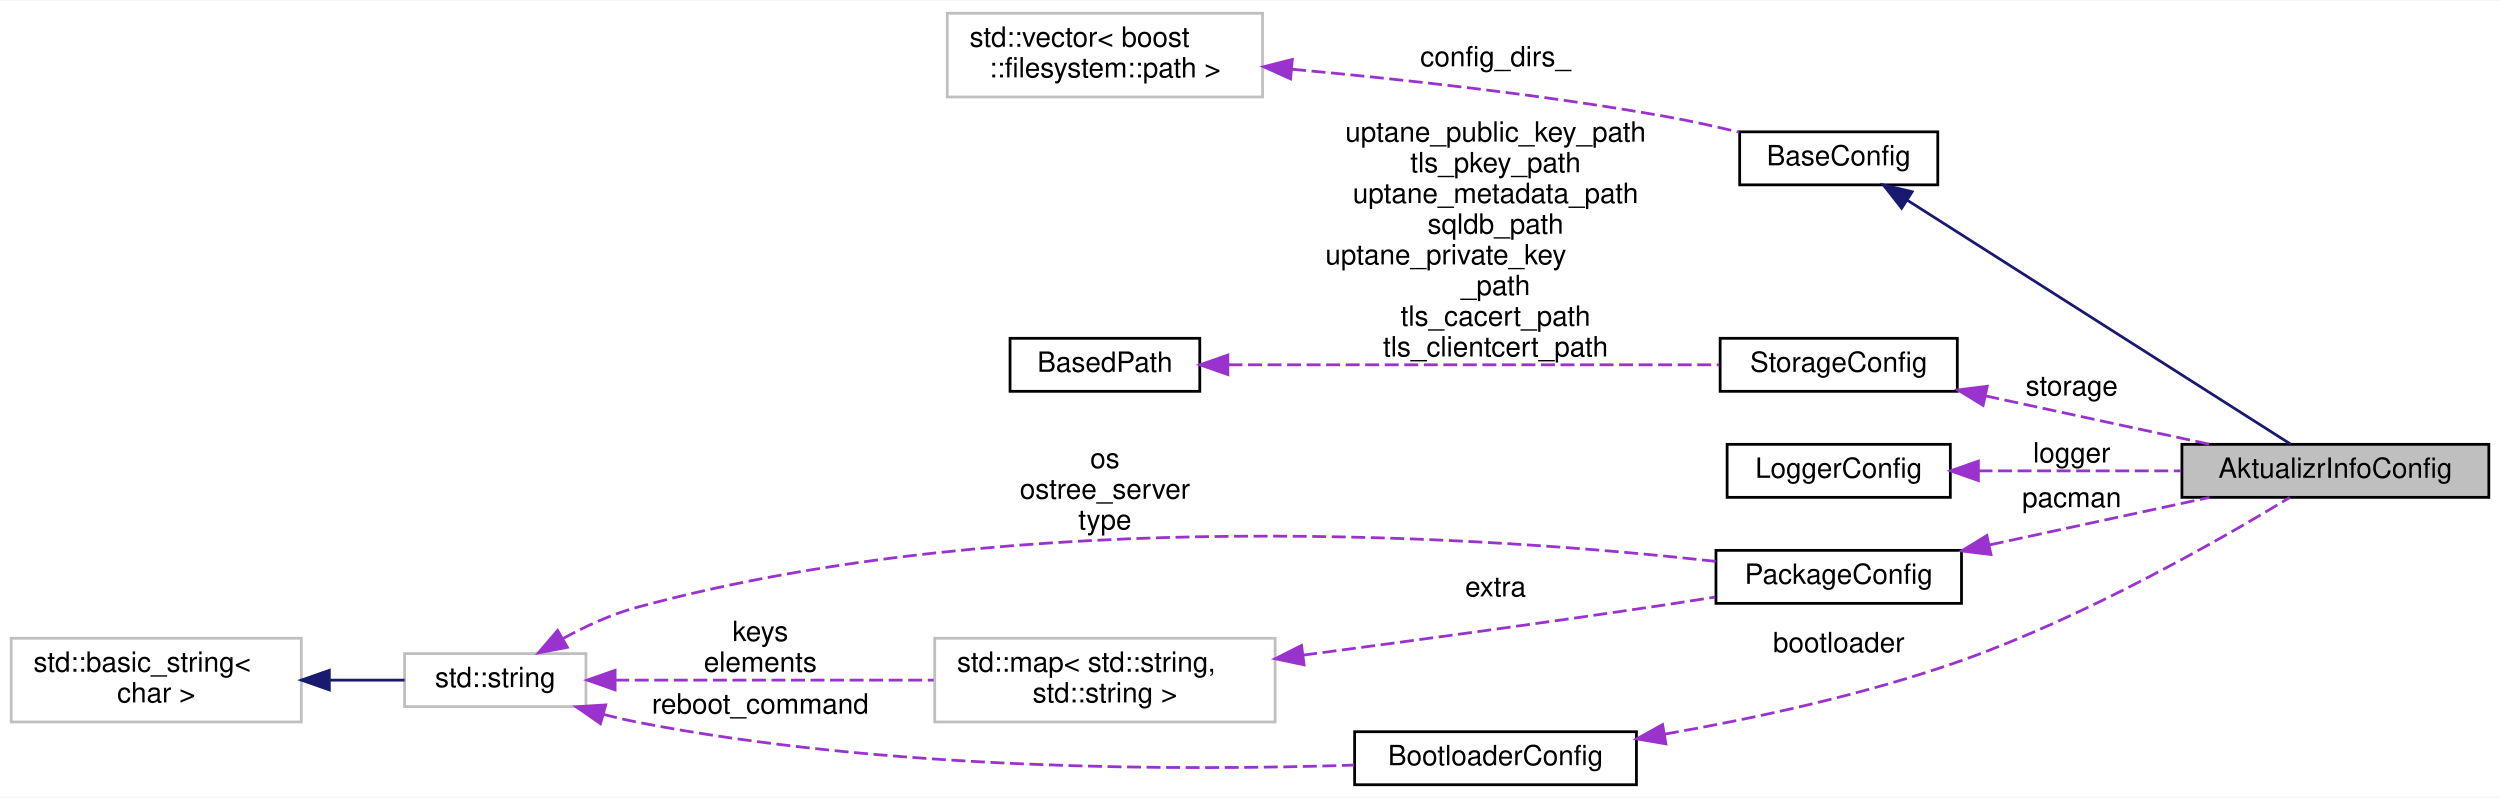
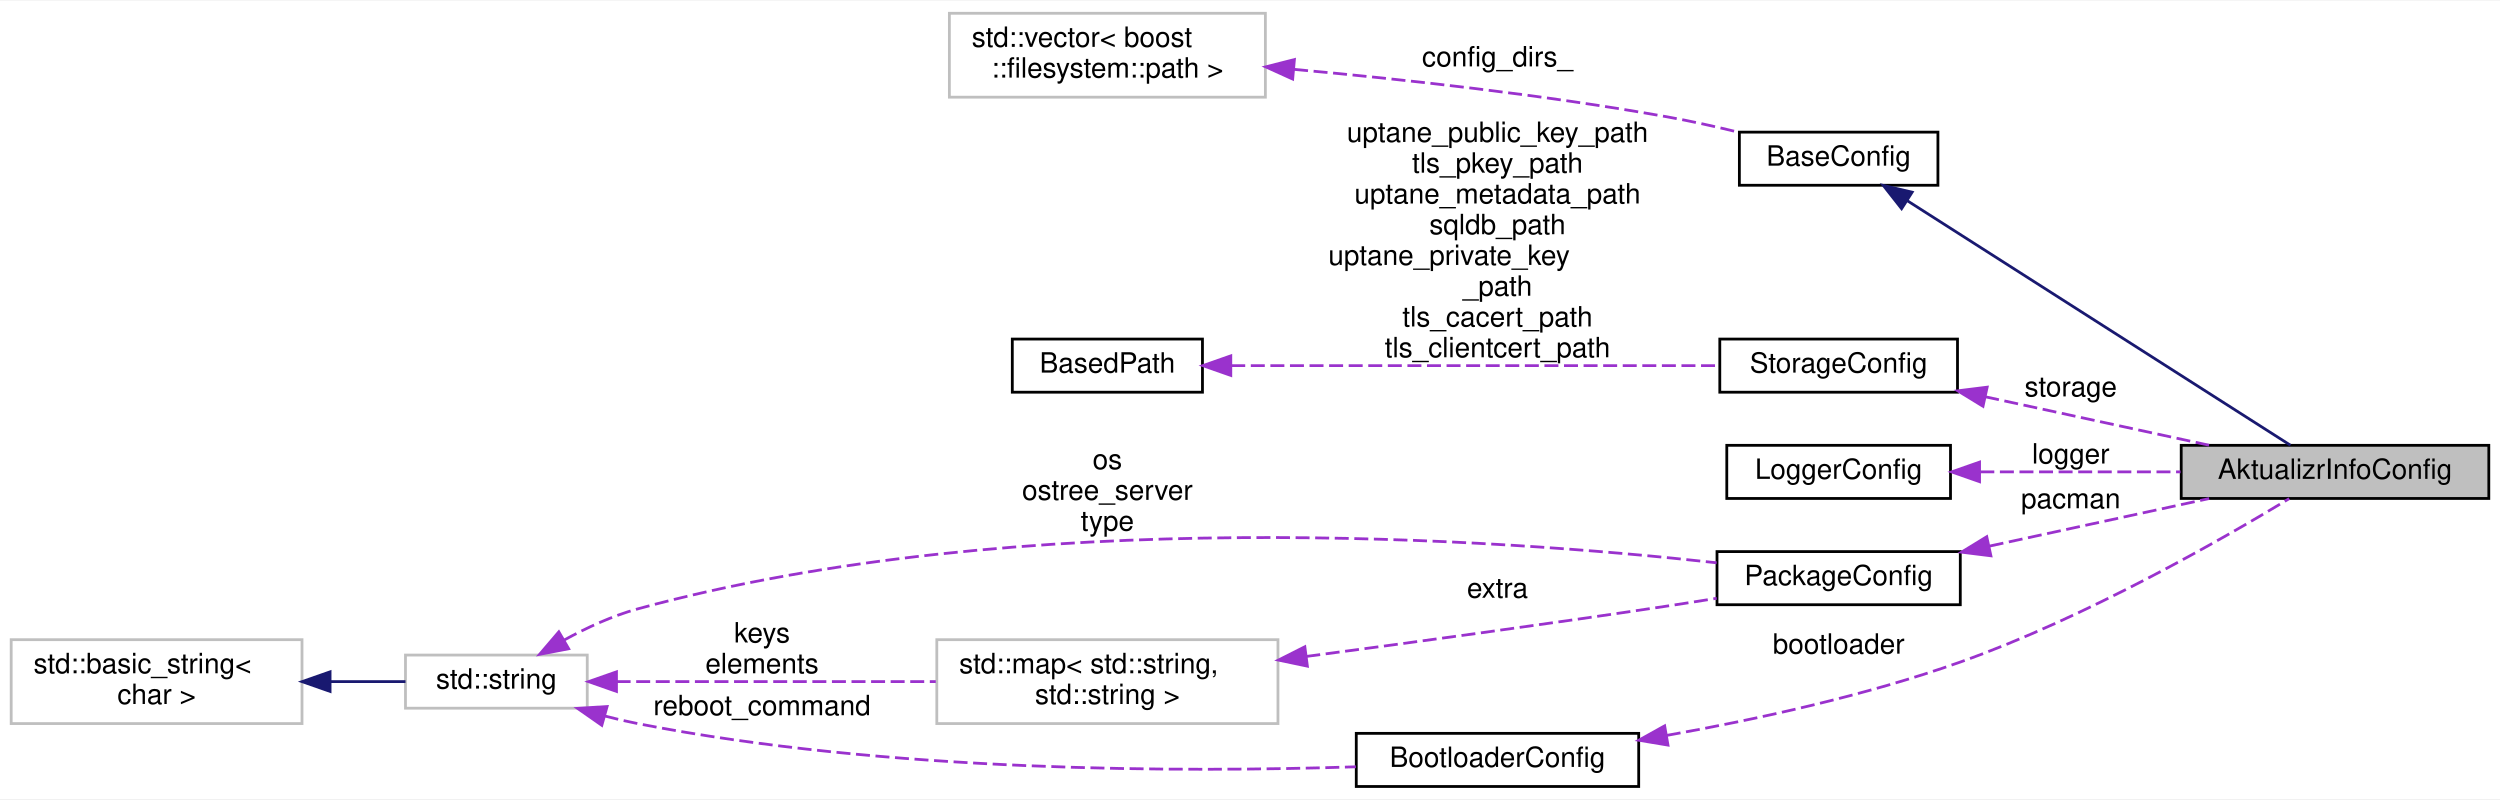
- <svg xmlns="http://www.w3.org/2000/svg" xmlns:xlink="http://www.w3.org/1999/xlink" width="896pt" height="286pt" viewBox="0.00 0.00 896.00 285.50">
+ <svg xmlns="http://www.w3.org/2000/svg" xmlns:xlink="http://www.w3.org/1999/xlink" width="894pt" height="286pt" viewBox="0.00 0.00 894.00 285.50">
  <g id="graph0" class="graph" transform="scale(1 1) rotate(0) translate(4 281.5)">
-     <polygon fill="white" stroke="transparent" points="-4,4 -4,-281.5 892,-281.5 892,4 -4,4" />
+     <polygon fill="white" stroke="transparent" points="-4,4 -4,-281.5 890,-281.5 890,4 -4,4" />
    <g id="node1" class="node">
      <g id="a_node1">
        <a xlink:title=" ">
-           <polygon fill="#bfbfbf" stroke="black" points="778,-103.5 778,-122.5 888,-122.5 888,-103.5 778,-103.5" />
-           <text text-anchor="middle" x="833" y="-110.5" font-family="Helvetica,sans-Serif" font-size="10.00">AktualizrInfoConfig</text>
+           <polygon fill="#bfbfbf" stroke="black" points="776,-103.5 776,-122.5 886,-122.5 886,-103.5 776,-103.5" />
+           <text text-anchor="middle" x="831" y="-110.5" font-family="Helvetica,sans-Serif" font-size="10.00">AktualizrInfoConfig</text>
        </a>
      </g>
    </g>
    <g id="node2" class="node">
      <g id="a_node2">
        <a xlink:href="class_base_config.html" target="_top" xlink:title=" ">
-           <polygon fill="white" stroke="black" points="619.5,-215.5 619.5,-234.5 690.5,-234.5 690.5,-215.5 619.5,-215.5" />
-           <text text-anchor="middle" x="655" y="-222.5" font-family="Helvetica,sans-Serif" font-size="10.00">BaseConfig</text>
+           <polygon fill="white" stroke="black" points="618,-215.5 618,-234.5 689,-234.5 689,-215.5 618,-215.5" />
+           <text text-anchor="middle" x="653.5" y="-222.5" font-family="Helvetica,sans-Serif" font-size="10.00">BaseConfig</text>
        </a>
      </g>
    </g>
    <g id="edge1" class="edge">
-       <path fill="none" stroke="midnightblue" d="M679.6,-209.98C716.41,-186.56 786.41,-142.01 817.03,-122.52" />
-       <polygon fill="midnightblue" stroke="midnightblue" points="677.56,-207.13 671.01,-215.45 681.32,-213.03 677.56,-207.13" />
+       <path fill="none" stroke="midnightblue" d="M678.04,-209.98C714.73,-186.56 784.54,-142.01 815.07,-122.52" />
+       <polygon fill="midnightblue" stroke="midnightblue" points="676.01,-207.12 669.46,-215.45 679.78,-213.02 676.01,-207.12" />
    </g>
    <g id="node3" class="node">
      <g id="a_node3">
        <a xlink:title=" ">
          <polygon fill="white" stroke="#bfbfbf" points="335.5,-247 335.5,-277 448.5,-277 448.5,-247 335.5,-247" />
          <text text-anchor="start" x="343.5" y="-265" font-family="Helvetica,sans-Serif" font-size="10.00">std::vector&lt; boost</text>
          <text text-anchor="middle" x="392" y="-254" font-family="Helvetica,sans-Serif" font-size="10.00">::filesystem::path &gt;</text>
        </a>
      </g>
    </g>
    <g id="edge2" class="edge">
-       <path fill="none" stroke="#9a32cd" stroke-dasharray="5,2" d="M459.09,-256.93C498.21,-253.38 548.64,-247.86 593,-240 601.59,-238.48 610.77,-236.44 619.33,-234.36" />
-       <polygon fill="#9a32cd" stroke="#9a32cd" points="458.54,-253.47 448.89,-257.83 459.16,-260.44 458.54,-253.47" />
-       <text text-anchor="middle" x="532" y="-258" font-family="Helvetica,sans-Serif" font-size="10.00"> config_dirs_</text>
+       <path fill="none" stroke="#9a32cd" stroke-dasharray="5,2" d="M458.77,-256.94C497.69,-253.4 547.87,-247.87 592,-240 600.42,-238.5 609.4,-236.5 617.8,-234.44" />
+       <polygon fill="#9a32cd" stroke="#9a32cd" points="458.26,-253.47 448.61,-257.84 458.88,-260.45 458.26,-253.47" />
+       <text text-anchor="middle" x="531.5" y="-258" font-family="Helvetica,sans-Serif" font-size="10.00"> config_dirs_</text>
    </g>
    <g id="node4" class="node">
      <g id="a_node4">
        <a xlink:href="struct_storage_config.html" target="_top" xlink:title=" ">
-           <polygon fill="white" stroke="black" points="612.5,-141.5 612.5,-160.5 697.5,-160.5 697.5,-141.5 612.5,-141.5" />
-           <text text-anchor="middle" x="655" y="-148.5" font-family="Helvetica,sans-Serif" font-size="10.00">StorageConfig</text>
+           <polygon fill="white" stroke="black" points="611,-141.5 611,-160.5 696,-160.5 696,-141.5 611,-141.5" />
+           <text text-anchor="middle" x="653.5" y="-148.5" font-family="Helvetica,sans-Serif" font-size="10.00">StorageConfig</text>
        </a>
      </g>
    </g>
    <g id="edge3" class="edge">
-       <path fill="none" stroke="#9a32cd" stroke-dasharray="5,2" d="M707.56,-139.87C733.03,-134.37 763.44,-127.8 787.82,-122.54" />
-       <polygon fill="#9a32cd" stroke="#9a32cd" points="706.75,-136.46 697.71,-141.99 708.22,-143.31 706.75,-136.46" />
-       <text text-anchor="middle" x="738.5" y="-140" font-family="Helvetica,sans-Serif" font-size="10.00"> storage</text>
+       <path fill="none" stroke="#9a32cd" stroke-dasharray="5,2" d="M705.92,-139.87C731.31,-134.37 761.64,-127.8 785.95,-122.54" />
+       <polygon fill="#9a32cd" stroke="#9a32cd" points="705.12,-136.46 696.09,-141.99 706.61,-143.3 705.12,-136.46" />
+       <text text-anchor="middle" x="736.5" y="-140" font-family="Helvetica,sans-Serif" font-size="10.00"> storage</text>
    </g>
    <g id="node5" class="node">
      <g id="a_node5">
        <a xlink:href="class_based_path.html" target="_top" xlink:title=" ">
          <polygon fill="white" stroke="black" points="358,-141.5 358,-160.5 426,-160.5 426,-141.5 358,-141.5" />
          <text text-anchor="middle" x="392" y="-148.5" font-family="Helvetica,sans-Serif" font-size="10.00">BasedPath</text>
        </a>
      </g>
    </g>
    <g id="edge4" class="edge">
-       <path fill="none" stroke="#9a32cd" stroke-dasharray="5,2" d="M436.29,-151C485.12,-151 563.96,-151 612.17,-151" />
-       <polygon fill="#9a32cd" stroke="#9a32cd" points="436.06,-147.5 426.06,-151 436.06,-154.5 436.06,-147.5" />
-       <text text-anchor="middle" x="532" y="-231" font-family="Helvetica,sans-Serif" font-size="10.00"> uptane_public_key_path</text>
-       <text text-anchor="middle" x="532" y="-220" font-family="Helvetica,sans-Serif" font-size="10.00">tls_pkey_path</text>
-       <text text-anchor="middle" x="532" y="-209" font-family="Helvetica,sans-Serif" font-size="10.00">uptane_metadata_path</text>
-       <text text-anchor="middle" x="532" y="-198" font-family="Helvetica,sans-Serif" font-size="10.00">sqldb_path</text>
+       <path fill="none" stroke="#9a32cd" stroke-dasharray="5,2" d="M436.29,-151C484.73,-151 562.68,-151 610.56,-151" />
+       <polygon fill="#9a32cd" stroke="#9a32cd" points="436.13,-147.5 426.13,-151 436.13,-154.5 436.13,-147.5" />
+       <text text-anchor="middle" x="531.5" y="-231" font-family="Helvetica,sans-Serif" font-size="10.00"> uptane_public_key_path</text>
+       <text text-anchor="middle" x="531.5" y="-220" font-family="Helvetica,sans-Serif" font-size="10.00">tls_pkey_path</text>
+       <text text-anchor="middle" x="531.5" y="-209" font-family="Helvetica,sans-Serif" font-size="10.00">uptane_metadata_path</text>
+       <text text-anchor="middle" x="531.5" y="-198" font-family="Helvetica,sans-Serif" font-size="10.00">sqldb_path</text>
      <text text-anchor="start" x="471" y="-187" font-family="Helvetica,sans-Serif" font-size="10.00">uptane_private_key</text>
-       <text text-anchor="middle" x="532" y="-176" font-family="Helvetica,sans-Serif" font-size="10.00">_path</text>
-       <text text-anchor="middle" x="532" y="-165" font-family="Helvetica,sans-Serif" font-size="10.00">tls_cacert_path</text>
-       <text text-anchor="middle" x="532" y="-154" font-family="Helvetica,sans-Serif" font-size="10.00">tls_clientcert_path</text>
+       <text text-anchor="middle" x="531.5" y="-176" font-family="Helvetica,sans-Serif" font-size="10.00">_path</text>
+       <text text-anchor="middle" x="531.5" y="-165" font-family="Helvetica,sans-Serif" font-size="10.00">tls_cacert_path</text>
+       <text text-anchor="middle" x="531.5" y="-154" font-family="Helvetica,sans-Serif" font-size="10.00">tls_clientcert_path</text>
    </g>
    <g id="node6" class="node">
      <g id="a_node6">
        <a xlink:href="struct_logger_config.html" target="_top" xlink:title=" ">
-           <polygon fill="white" stroke="black" points="615,-103.5 615,-122.5 695,-122.5 695,-103.5 615,-103.5" />
-           <text text-anchor="middle" x="655" y="-110.5" font-family="Helvetica,sans-Serif" font-size="10.00">LoggerConfig</text>
+           <polygon fill="white" stroke="black" points="613.5,-103.5 613.5,-122.5 693.5,-122.5 693.5,-103.5 613.5,-103.5" />
+           <text text-anchor="middle" x="653.5" y="-110.5" font-family="Helvetica,sans-Serif" font-size="10.00">LoggerConfig</text>
        </a>
      </g>
    </g>
    <g id="edge5" class="edge">
-       <path fill="none" stroke="#9a32cd" stroke-dasharray="5,2" d="M705.1,-113C727.68,-113 754.52,-113 777.7,-113" />
-       <polygon fill="#9a32cd" stroke="#9a32cd" points="705.06,-109.5 695.06,-113 705.06,-116.5 705.06,-109.5" />
-       <text text-anchor="middle" x="738.5" y="-116" font-family="Helvetica,sans-Serif" font-size="10.00"> logger</text>
+       <path fill="none" stroke="#9a32cd" stroke-dasharray="5,2" d="M704.16,-113C726.5,-113 752.92,-113 775.77,-113" />
+       <polygon fill="#9a32cd" stroke="#9a32cd" points="703.89,-109.5 693.89,-113 703.89,-116.5 703.89,-109.5" />
+       <text text-anchor="middle" x="736.5" y="-116" font-family="Helvetica,sans-Serif" font-size="10.00"> logger</text>
    </g>
    <g id="node7" class="node">
      <g id="a_node7">
        <a xlink:href="struct_package_config.html" target="_top" xlink:title=" ">
-           <polygon fill="white" stroke="black" points="611,-65.5 611,-84.5 699,-84.5 699,-65.5 611,-65.5" />
-           <text text-anchor="middle" x="655" y="-72.5" font-family="Helvetica,sans-Serif" font-size="10.00">PackageConfig</text>
+           <polygon fill="white" stroke="black" points="610,-65.5 610,-84.5 697,-84.5 697,-65.5 610,-65.5" />
+           <text text-anchor="middle" x="653.5" y="-72.5" font-family="Helvetica,sans-Serif" font-size="10.00">PackageConfig</text>
        </a>
      </g>
    </g>
    <g id="edge6" class="edge">
-       <path fill="none" stroke="#9a32cd" stroke-dasharray="5,2" d="M709.16,-86.48C734.31,-91.91 763.98,-98.31 787.86,-103.47" />
-       <polygon fill="#9a32cd" stroke="#9a32cd" points="709.57,-82.99 699.05,-84.3 708.09,-89.83 709.57,-82.99" />
-       <text text-anchor="middle" x="738.5" y="-100" font-family="Helvetica,sans-Serif" font-size="10.00"> pacman</text>
+       <path fill="none" stroke="#9a32cd" stroke-dasharray="5,2" d="M707.51,-86.48C732.59,-91.91 762.17,-98.31 785.99,-103.47" />
+       <polygon fill="#9a32cd" stroke="#9a32cd" points="707.95,-82.99 697.43,-84.3 706.46,-89.83 707.95,-82.99" />
+       <text text-anchor="middle" x="736.5" y="-100" font-family="Helvetica,sans-Serif" font-size="10.00"> pacman</text>
    </g>
    <g id="node8" class="node">
      <g id="a_node8">
        <a xlink:title=" ">
          <polygon fill="white" stroke="#bfbfbf" points="331,-23 331,-53 453,-53 453,-23 331,-23" />
          <text text-anchor="start" x="339" y="-41" font-family="Helvetica,sans-Serif" font-size="10.00">std::map&lt; std::string,</text>
          <text text-anchor="middle" x="392" y="-30" font-family="Helvetica,sans-Serif" font-size="10.00"> std::string &gt;</text>
        </a>
      </g>
    </g>
    <g id="edge7" class="edge">
-       <path fill="none" stroke="#9a32cd" stroke-dasharray="5,2" d="M463.06,-46.96C501.46,-52 549.9,-58.56 593,-65 598.73,-65.86 604.76,-66.8 610.7,-67.75" />
-       <polygon fill="#9a32cd" stroke="#9a32cd" points="463.38,-43.48 453.01,-45.65 462.47,-50.42 463.38,-43.48" />
-       <text text-anchor="middle" x="532" y="-68" font-family="Helvetica,sans-Serif" font-size="10.00"> extra</text>
+       <path fill="none" stroke="#9a32cd" stroke-dasharray="5,2" d="M463.13,-47.01C501.28,-52.04 549.27,-58.57 592,-65 597.79,-65.87 603.88,-66.83 609.89,-67.8" />
+       <polygon fill="#9a32cd" stroke="#9a32cd" points="463.52,-43.53 453.15,-45.7 462.61,-50.47 463.52,-43.53" />
+       <text text-anchor="middle" x="531.5" y="-68" font-family="Helvetica,sans-Serif" font-size="10.00"> extra</text>
    </g>
    <g id="node9" class="node">
      <g id="a_node9">
        <a xlink:title="STL class.">
          <polygon fill="white" stroke="#bfbfbf" points="141,-28.5 141,-47.5 206,-47.5 206,-28.5 141,-28.5" />
          <text text-anchor="middle" x="173.5" y="-35.5" font-family="Helvetica,sans-Serif" font-size="10.00">std::string</text>
        </a>
      </g>
    </g>
    <g id="edge10" class="edge">
-       <path fill="none" stroke="#9a32cd" stroke-dasharray="5,2" d="M197.72,-52.86C205.74,-57.25 214.98,-61.54 224,-64 361.25,-101.41 532.35,-89.23 610.91,-80.56" />
+       <path fill="none" stroke="#9a32cd" stroke-dasharray="5,2" d="M197.72,-52.86C205.74,-57.25 214.98,-61.54 224,-64 360.95,-101.33 531.72,-89.14 609.87,-80.5" />
      <polygon fill="#9a32cd" stroke="#9a32cd" points="199.36,-49.76 188.96,-47.76 195.84,-55.81 199.36,-49.76" />
      <text text-anchor="middle" x="392" y="-114" font-family="Helvetica,sans-Serif" font-size="10.00"> os</text>
      <text text-anchor="middle" x="392" y="-103" font-family="Helvetica,sans-Serif" font-size="10.00">ostree_server</text>
      <text text-anchor="middle" x="392" y="-92" font-family="Helvetica,sans-Serif" font-size="10.00">type</text>
    </g>
    <g id="edge8" class="edge">
      <path fill="none" stroke="#9a32cd" stroke-dasharray="5,2" d="M216.5,-38C248.95,-38 294.31,-38 330.64,-38" />
      <polygon fill="#9a32cd" stroke="#9a32cd" points="216.45,-34.5 206.45,-38 216.45,-41.5 216.45,-34.5" />
      <text text-anchor="middle" x="268.5" y="-52" font-family="Helvetica,sans-Serif" font-size="10.00"> keys</text>
      <text text-anchor="middle" x="268.5" y="-41" font-family="Helvetica,sans-Serif" font-size="10.00">elements</text>
    </g>
    <g id="node11" class="node">
      <g id="a_node11">
        <a xlink:href="struct_bootloader_config.html" target="_top" xlink:title=" ">
-           <polygon fill="white" stroke="black" points="481.5,-0.5 481.5,-19.5 582.5,-19.5 582.5,-0.5 481.5,-0.5" />
-           <text text-anchor="middle" x="532" y="-7.5" font-family="Helvetica,sans-Serif" font-size="10.00">BootloaderConfig</text>
+           <polygon fill="white" stroke="black" points="481,-0.5 481,-19.5 582,-19.5 582,-0.5 481,-0.5" />
+           <text text-anchor="middle" x="531.5" y="-7.5" font-family="Helvetica,sans-Serif" font-size="10.00">BootloaderConfig</text>
        </a>
      </g>
    </g>
    <g id="edge12" class="edge">
-       <path fill="none" stroke="#9a32cd" stroke-dasharray="5,2" d="M212.21,-25.72C216.16,-24.69 220.14,-23.76 224,-23 313.39,-5.47 420.11,-5.54 481.28,-7.53" />
+       <path fill="none" stroke="#9a32cd" stroke-dasharray="5,2" d="M212.21,-25.72C216.16,-24.69 220.14,-23.76 224,-23 313.24,-5.49 419.79,-5.56 480.86,-7.54" />
      <polygon fill="#9a32cd" stroke="#9a32cd" points="211.21,-22.37 202.52,-28.44 213.1,-29.11 211.21,-22.37" />
      <text text-anchor="middle" x="268.5" y="-26" font-family="Helvetica,sans-Serif" font-size="10.00"> reboot_command</text>
    </g>
    <g id="node10" class="node">
      <g id="a_node10">
        <a xlink:title="STL class.">
          <polygon fill="white" stroke="#bfbfbf" points="0,-23 0,-53 104,-53 104,-23 0,-23" />
          <text text-anchor="start" x="8" y="-41" font-family="Helvetica,sans-Serif" font-size="10.00">std::basic_string&lt;</text>
          <text text-anchor="middle" x="52" y="-30" font-family="Helvetica,sans-Serif" font-size="10.00"> char &gt;</text>
        </a>
      </g>
    </g>
    <g id="edge9" class="edge">
      <path fill="none" stroke="midnightblue" d="M114.1,-38C123.41,-38 132.68,-38 141,-38" />
      <polygon fill="midnightblue" stroke="midnightblue" points="114.03,-34.5 104.03,-38 114.03,-41.5 114.03,-34.5" />
    </g>
    <g id="edge11" class="edge">
-       <path fill="none" stroke="#9a32cd" stroke-dasharray="5,2" d="M592.72,-18.65C624.79,-24.27 664.68,-32.85 699,-45 743.74,-60.84 792.48,-88.78 816.64,-103.43" />
-       <polygon fill="#9a32cd" stroke="#9a32cd" points="593.05,-15.16 582.6,-16.93 591.87,-22.06 593.05,-15.16" />
-       <text text-anchor="middle" x="655" y="-48" font-family="Helvetica,sans-Serif" font-size="10.00"> bootloader</text>
+       <path fill="none" stroke="#9a32cd" stroke-dasharray="5,2" d="M592.03,-18.77C623.75,-24.41 663.11,-32.97 697,-45 741.72,-60.88 790.47,-88.8 814.63,-103.44" />
+       <polygon fill="#9a32cd" stroke="#9a32cd" points="592.47,-15.3 582.02,-17.04 591.28,-22.19 592.47,-15.3" />
+       <text text-anchor="middle" x="653.5" y="-48" font-family="Helvetica,sans-Serif" font-size="10.00"> bootloader</text>
    </g>
  </g>
</svg>
